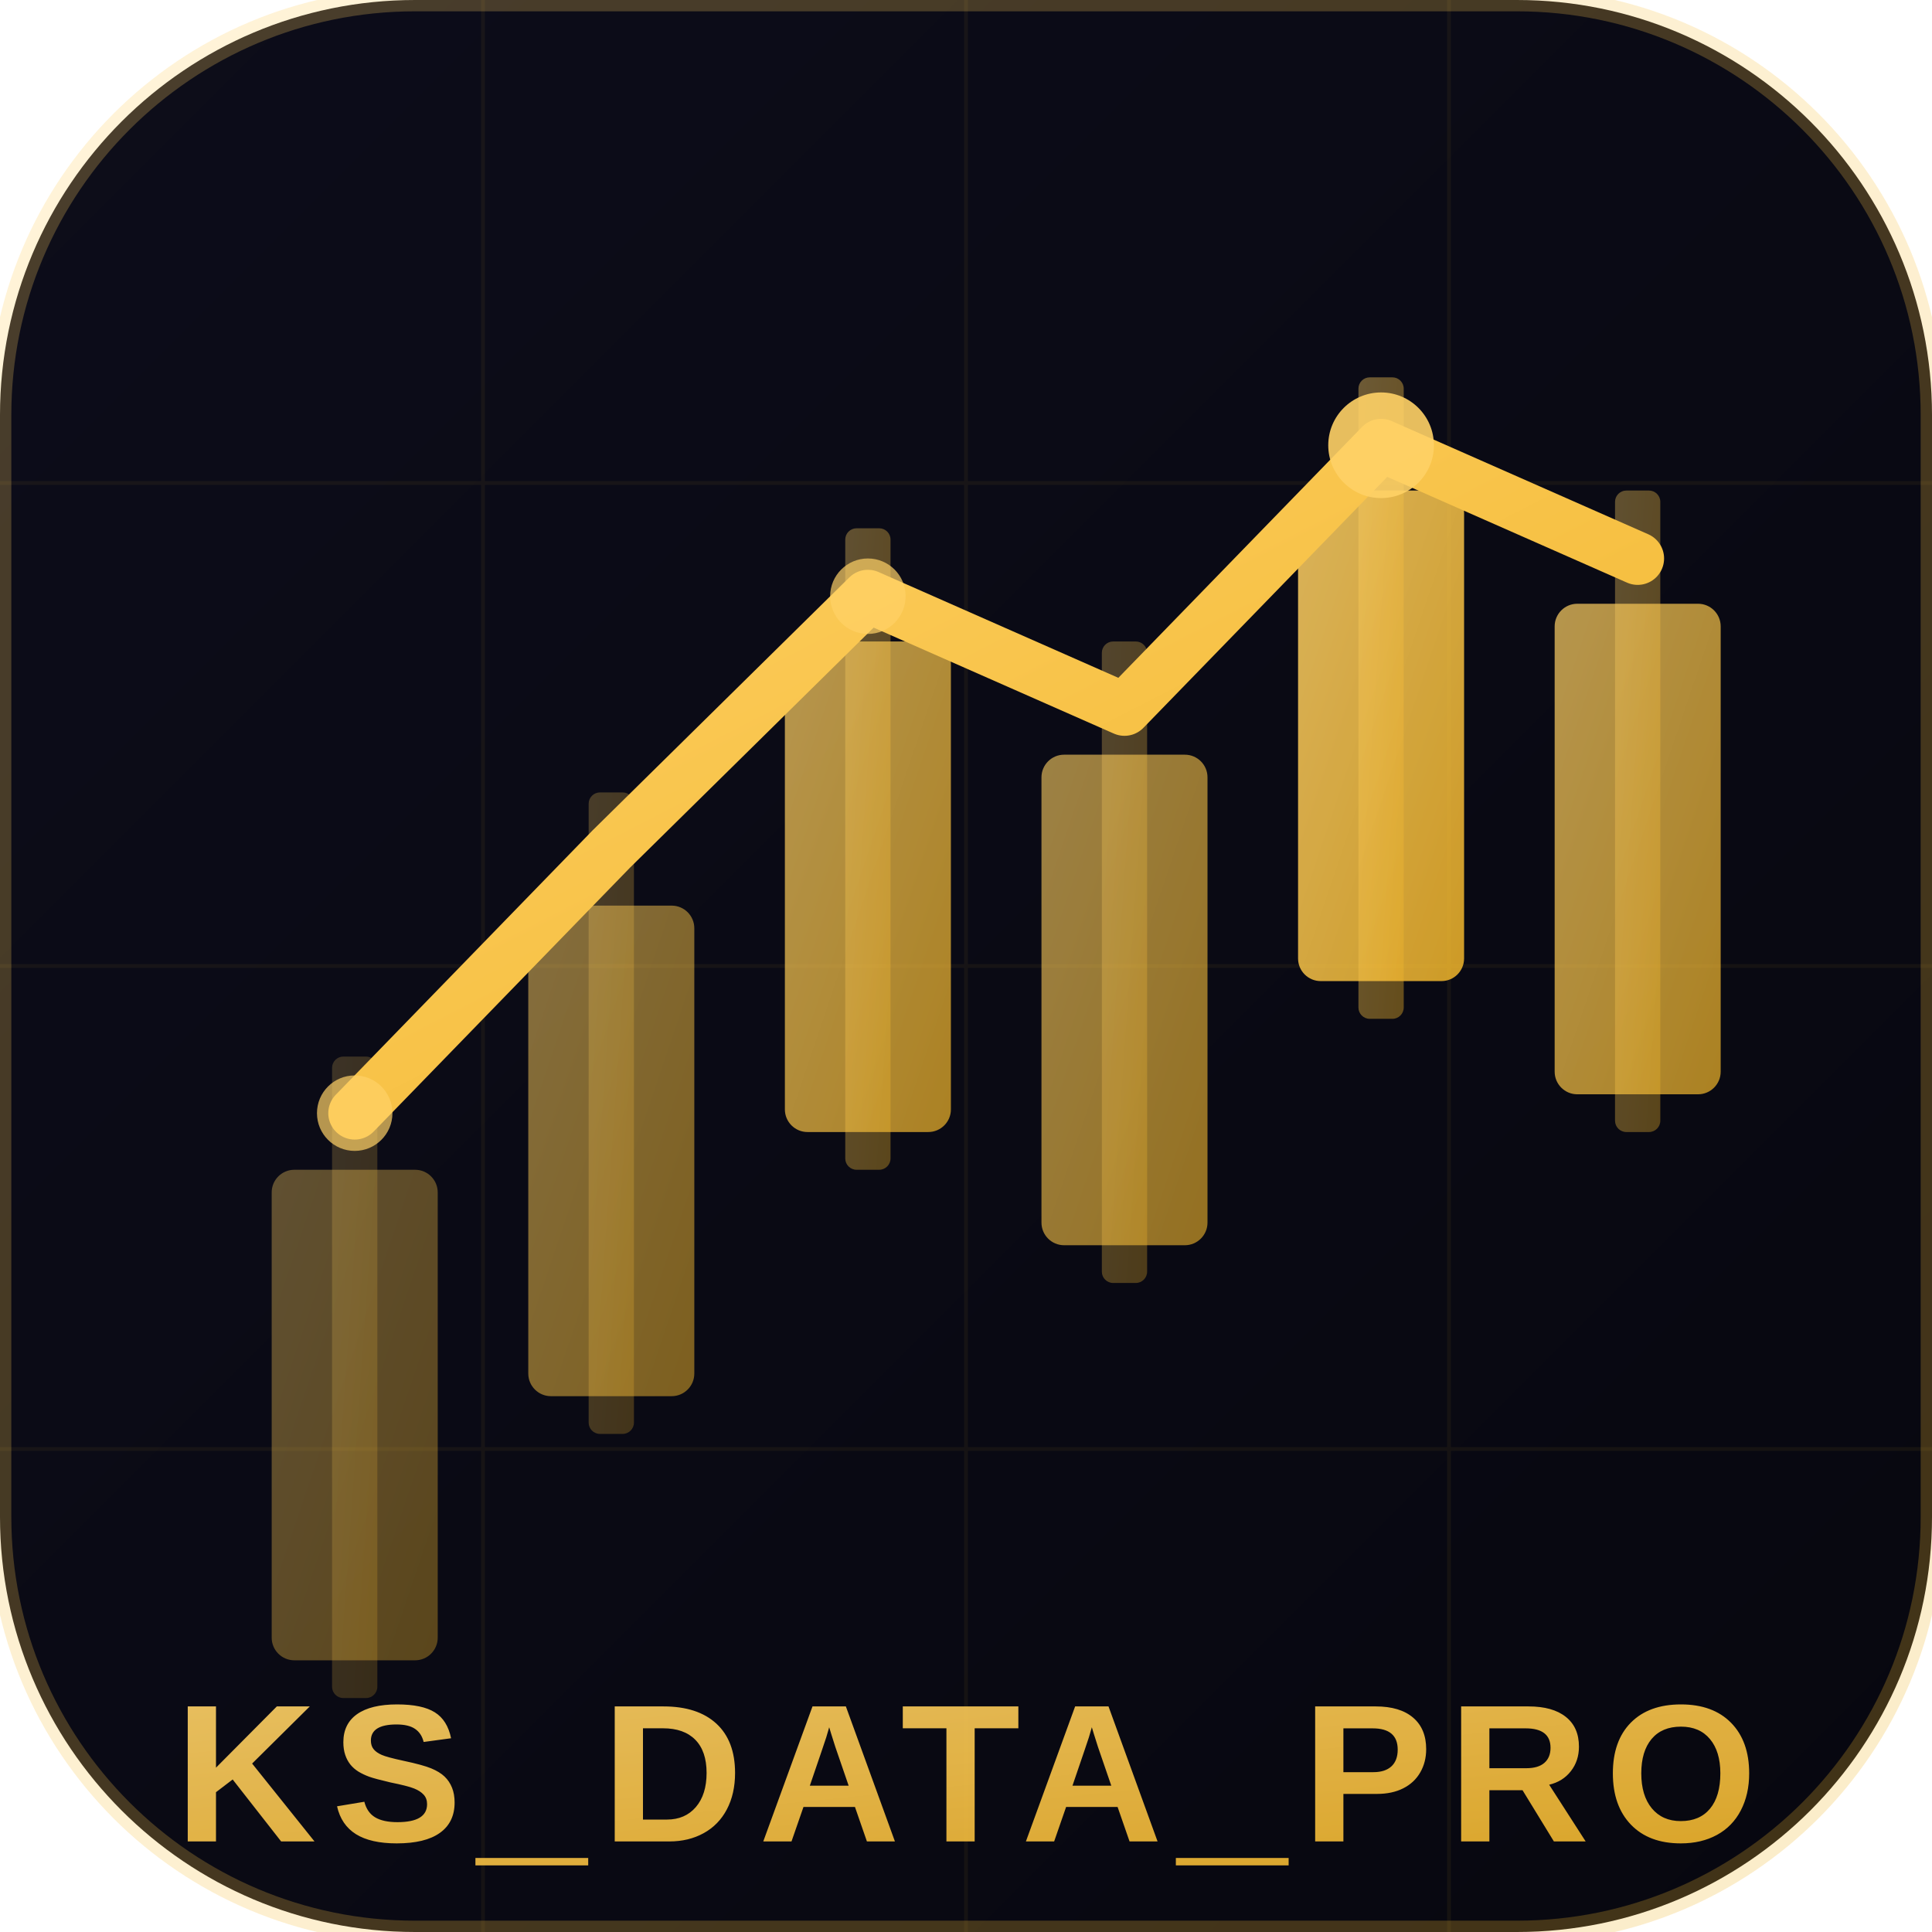
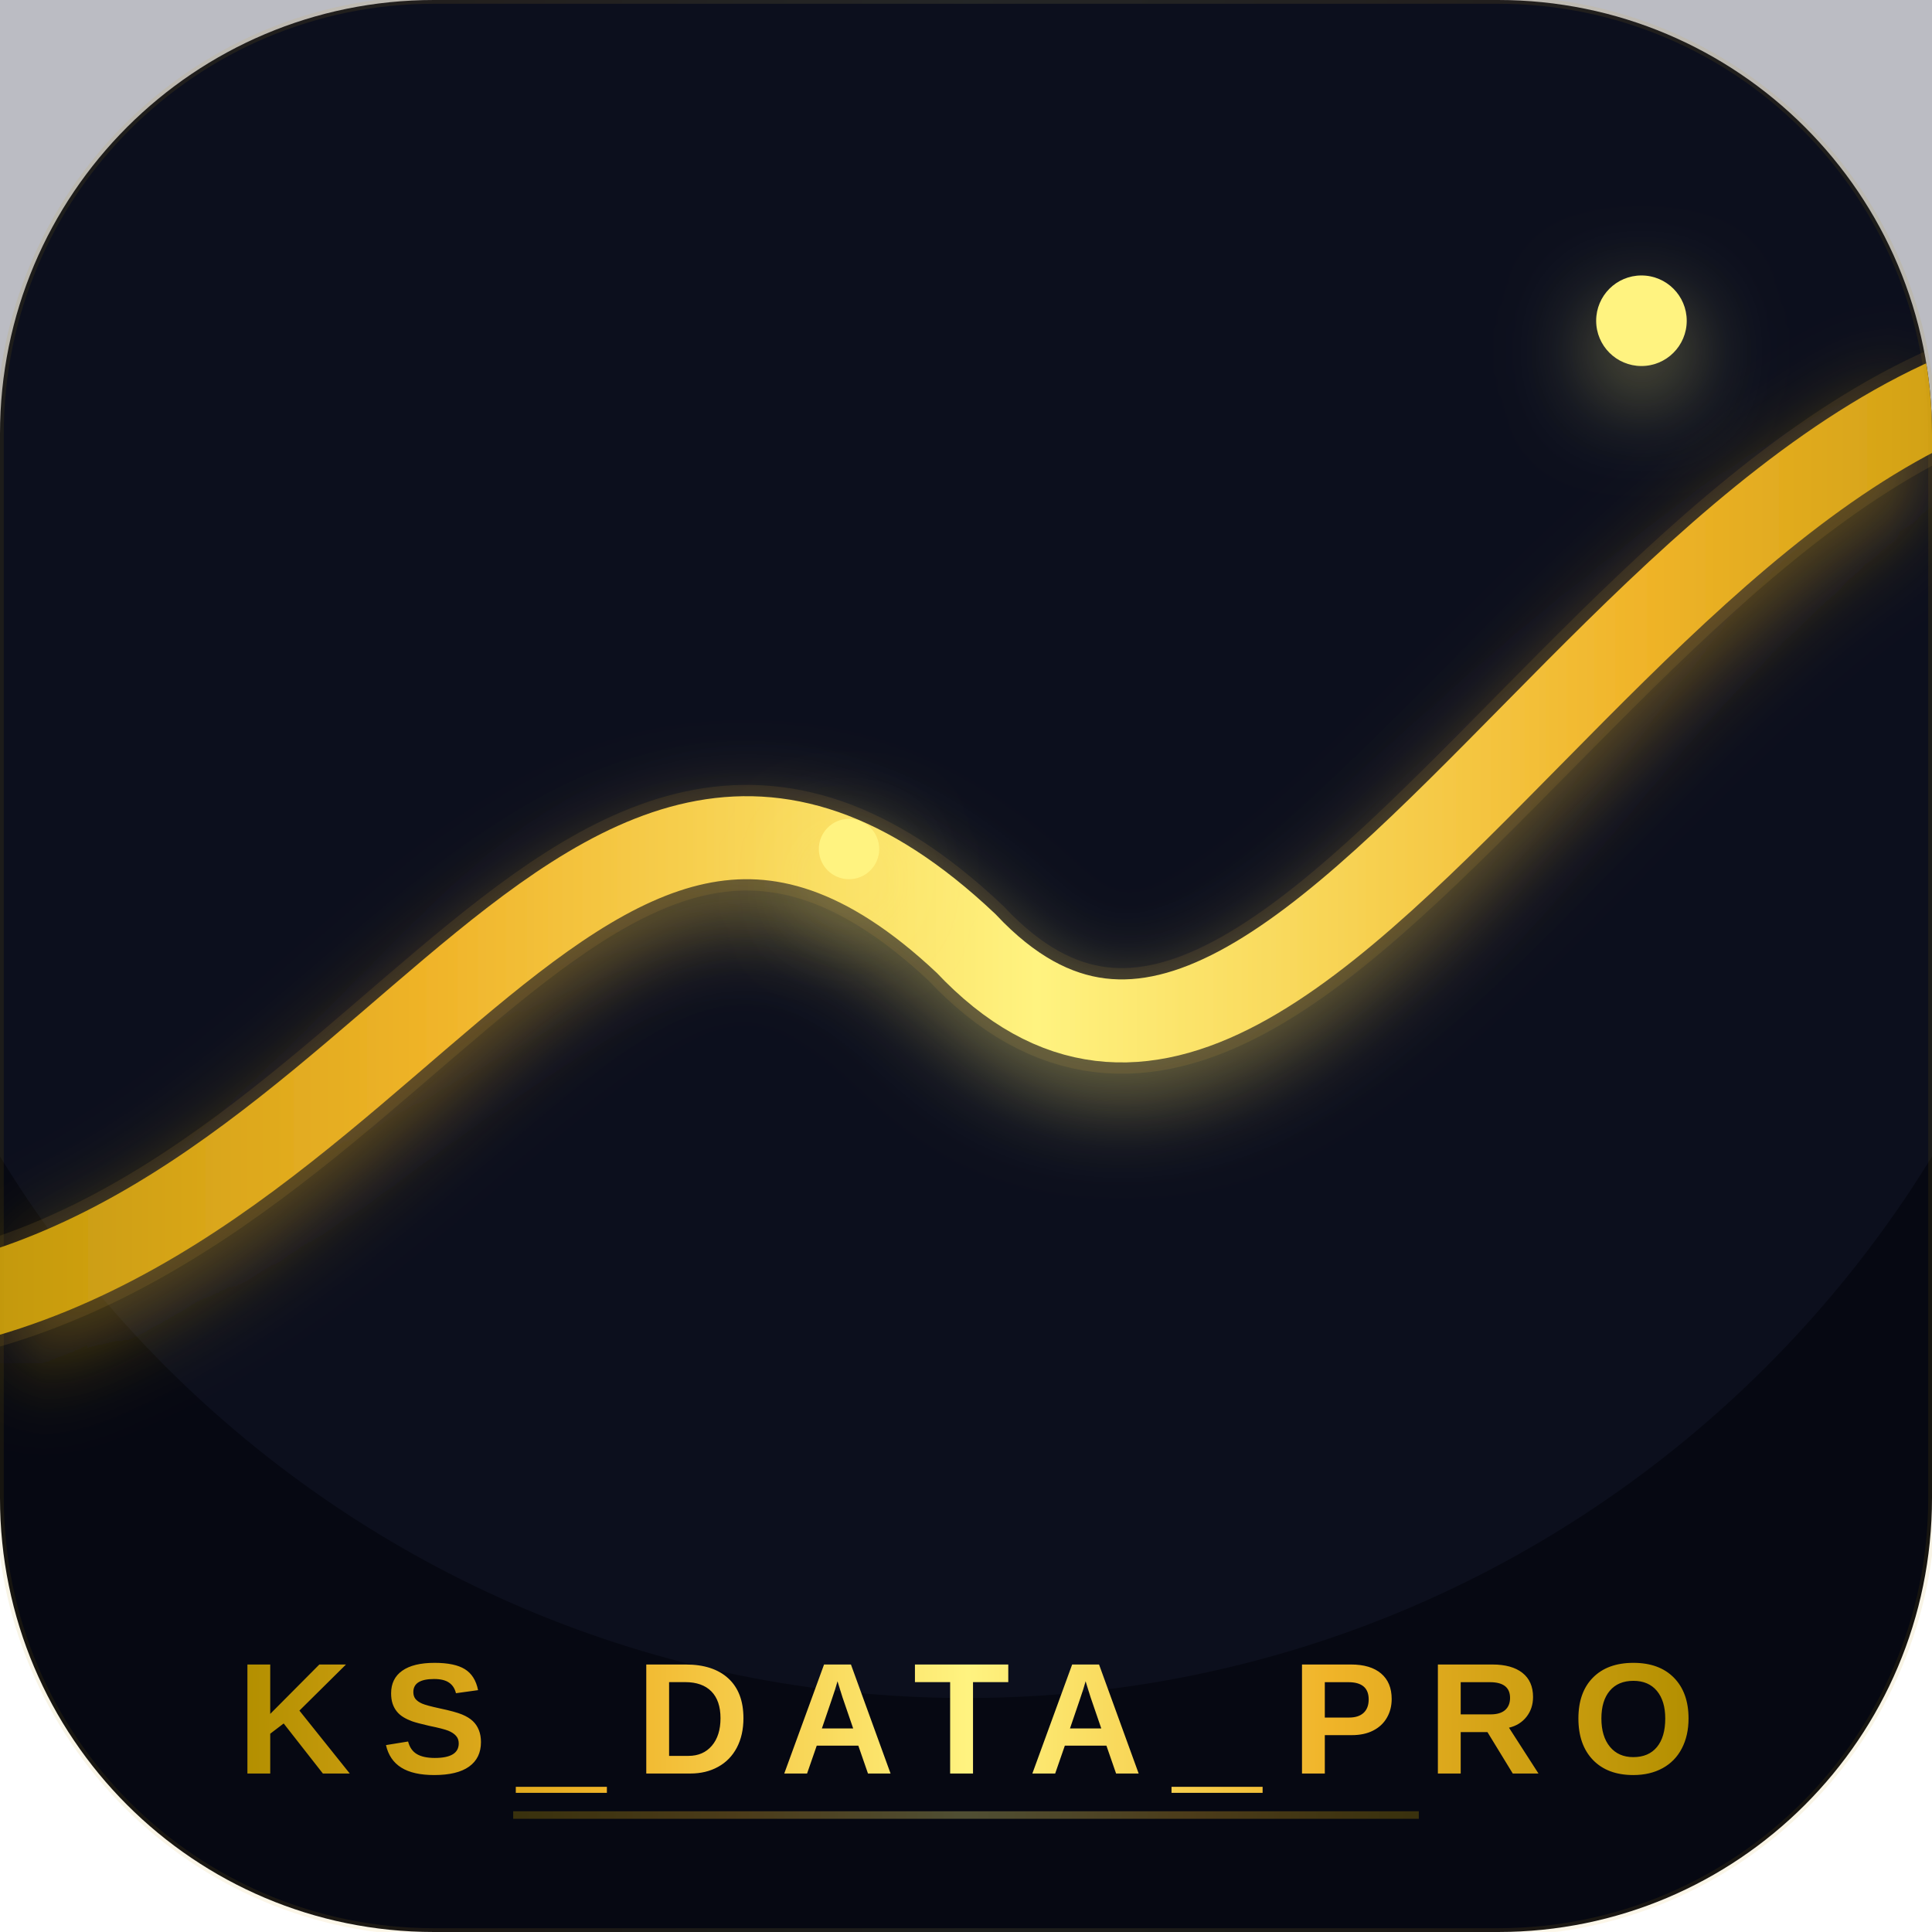
<svg xmlns="http://www.w3.org/2000/svg" viewBox="0 0 512 512">
  <defs>
-     <linearGradient id="gold" x1="0%" y1="0%" x2="100%" y2="100%">
-       <stop offset="0%" stop-color="#ffd166" />
-       <stop offset="100%" stop-color="#f0b429" />
+     <linearGradient id="ribbon_gold" x1="0%" y1="0%" x2="100%" y2="0%">
+       <stop offset="0%" stop-color="#b38f00" />
+       <stop offset="25%" stop-color="#f0b429" />
+       <stop offset="50%" stop-color="#fff380" />
+       <stop offset="75%" stop-color="#f0b429" />
+       <stop offset="100%" stop-color="#b38f00" />
    </linearGradient>
-     <linearGradient id="bg" x1="0%" y1="0%" x2="100%" y2="100%">
-       <stop offset="0%" stop-color="#0d0d1a" />
-       <stop offset="100%" stop-color="#07070f" />
-     </linearGradient>
-     <clipPath id="round">
-       <rect width="512" height="512" rx="110" ry="110" />
+     <filter id="soft_glow" x="-20%" y="-20%" width="140%" height="140%">
+       <feGaussianBlur in="SourceGraphic" stdDeviation="12" result="blur" />
+       <feOffset in="blur" dx="0" dy="8" result="offsetBlur" />
+       <feComponentTransfer in="offsetBlur" result="shadow">
+         <feFuncA type="linear" slope="0.5" />
+       </feComponentTransfer>
+       <feMerge>
+         <feMergeNode in="shadow" />
+         <feMergeNode in="SourceGraphic" />
+       </feMerge>
+     </filter>
+     <clipPath id="round_box">
+       <rect width="512" height="512" rx="115" ry="115" />
    </clipPath>
  </defs>
-   <rect width="512" height="512" rx="110" fill="url(#bg)" />
-   <g clip-path="url(#round)" opacity="0.06">
-     <line x1="0" y1="128" x2="512" y2="128" stroke="#f0b429" stroke-width="1" />
-     <line x1="0" y1="256" x2="512" y2="256" stroke="#f0b429" stroke-width="1" />
-     <line x1="0" y1="384" x2="512" y2="384" stroke="#f0b429" stroke-width="1" />
-     <line x1="128" y1="0" x2="128" y2="512" stroke="#f0b429" stroke-width="1" />
-     <line x1="256" y1="0" x2="256" y2="512" stroke="#f0b429" stroke-width="1" />
-     <line x1="384" y1="0" x2="384" y2="512" stroke="#f0b429" stroke-width="1" />
+   <rect width="512" height="512" rx="115" fill="#060812" />
+   <circle cx="256" cy="150" r="300" fill="#1a1f35" opacity="0.3" />
+   <g clip-path="url(#round_box)" filter="url(#soft_glow)">
+     <path d="M-50 350 C 100 350, 150 150, 256 250 C 350 350, 450 50, 600 100" fill="none" stroke="#f0b429" stroke-width="28" stroke-linecap="round" opacity="0.1" />
+     <path d="M-50 350 C 100 350, 150 150, 256 250 C 350 350, 450 50, 600 100" fill="none" stroke="url(#ribbon_gold)" stroke-width="22" stroke-linecap="round" />
  </g>
-   <g clip-path="url(#round)">
-     <rect x="72" y="310" width="44" height="130" rx="6" fill="url(#gold)" opacity="0.35" />
-     <rect x="88" y="280" width="12" height="170" rx="3" fill="url(#gold)" opacity="0.2" />
-     <rect x="140" y="240" width="44" height="130" rx="6" fill="url(#gold)" opacity="0.5" />
-     <rect x="156" y="210" width="12" height="170" rx="3" fill="url(#gold)" opacity="0.25" />
-     <rect x="208" y="170" width="44" height="130" rx="6" fill="url(#gold)" opacity="0.7" />
-     <rect x="224" y="140" width="12" height="170" rx="3" fill="url(#gold)" opacity="0.35" />
-     <rect x="276" y="200" width="44" height="130" rx="6" fill="url(#gold)" opacity="0.6" />
-     <rect x="292" y="170" width="12" height="170" rx="3" fill="url(#gold)" opacity="0.3" />
-     <rect x="344" y="130" width="44" height="130" rx="6" fill="url(#gold)" opacity="0.85" />
-     <rect x="360" y="100" width="12" height="170" rx="3" fill="url(#gold)" opacity="0.4" />
-     <rect x="412" y="160" width="44" height="130" rx="6" fill="url(#gold)" opacity="0.7" />
-     <rect x="428" y="130" width="12" height="170" rx="3" fill="url(#gold)" opacity="0.35" />
-     <polyline points="94,295 162,225 230,158 298,188 366,118 434,148" stroke="url(#gold)" stroke-width="14" fill="none" stroke-linecap="round" stroke-linejoin="round" />
-     <circle cx="94" cy="295" r="10" fill="#ffd166" opacity="0.7" />
-     <circle cx="230" cy="158" r="10" fill="#ffd166" opacity="0.7" />
-     <circle cx="366" cy="118" r="14" fill="#ffd166" opacity="0.9" />
-     <text x="256" y="488" font-family="Arial Black, Arial, sans-serif" font-size="52" font-weight="900" text-anchor="middle" fill="url(#gold)" opacity="0.9" letter-spacing="4">KS_DATA_PRO</text>
+   <g filter="url(#soft_glow)">
+     <circle cx="225" cy="225" r="8" fill="#fff380" />
+     <circle cx="435" cy="85" r="12" fill="#fff380" />
  </g>
-   <rect width="512" height="512" rx="110" fill="none" stroke="url(#gold)" stroke-width="6" opacity="0.25" />
+   <g transform="translate(256, 470)">
+     <text font-family="Arial, sans-serif" font-size="42" font-weight="900" text-anchor="middle" fill="url(#ribbon_gold)" letter-spacing="8" style="text-transform: uppercase;">
+       KS_DATA_PRO
+     </text>
+     <rect x="-120" y="10" width="240" height="2" fill="url(#ribbon_gold)" opacity="0.3" />
+   </g>
+   <rect width="512" height="512" rx="115" fill="none" stroke="url(#ribbon_gold)" stroke-width="2" opacity="0.1" />
</svg>
